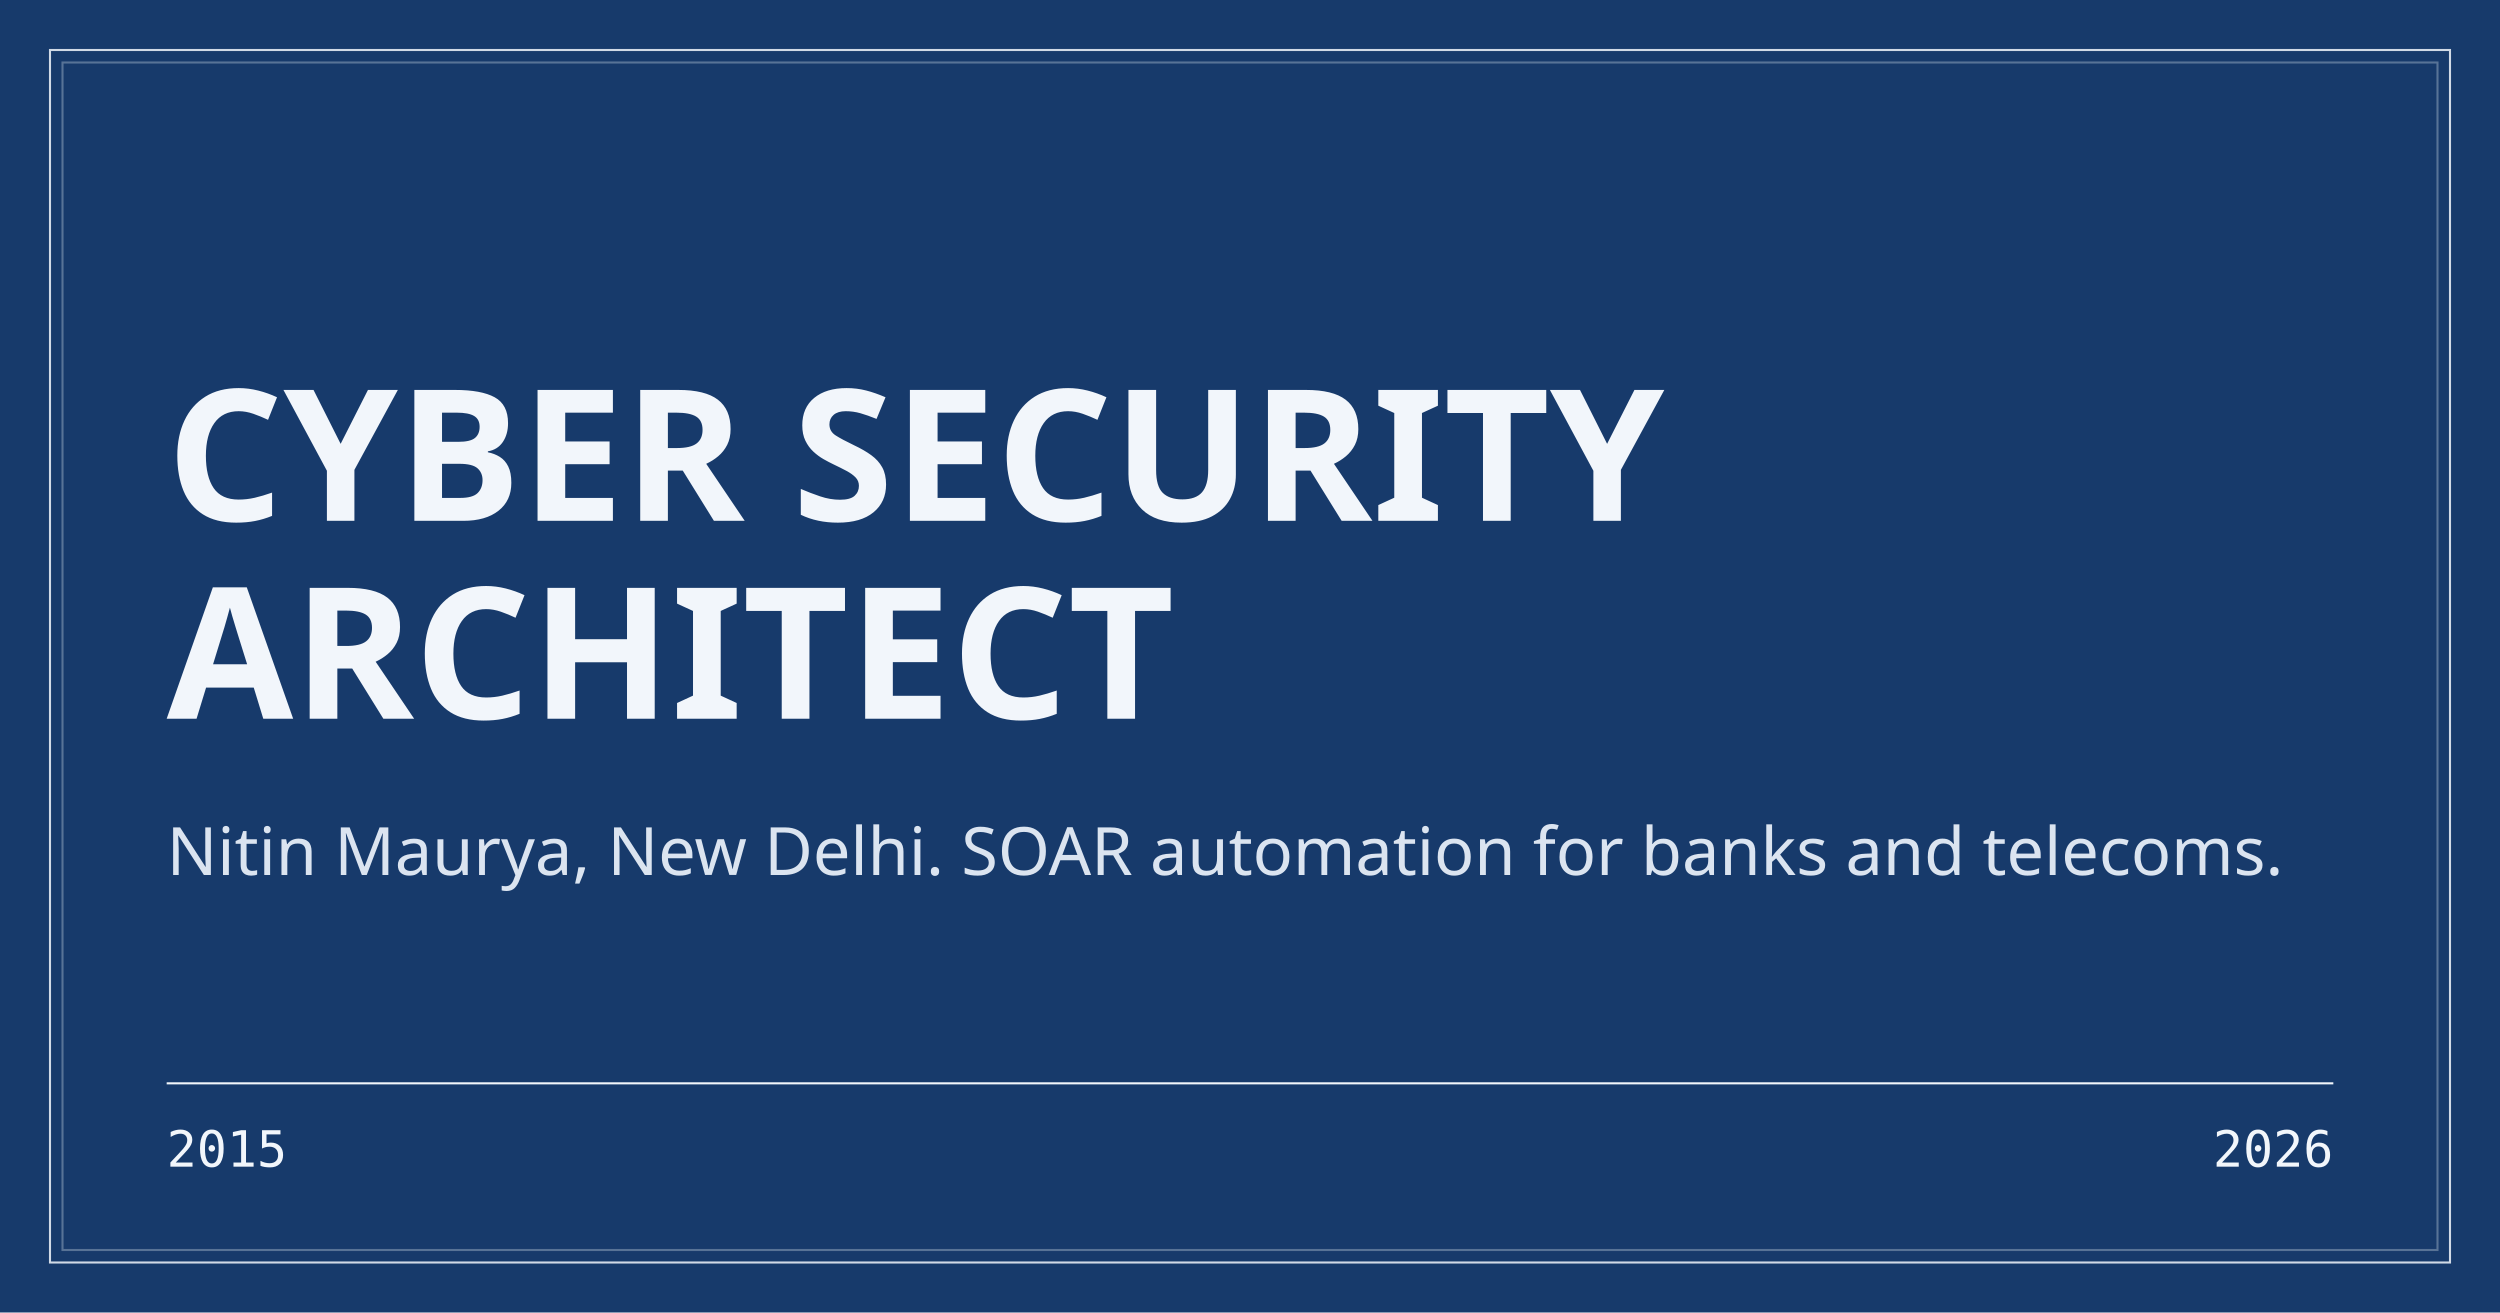
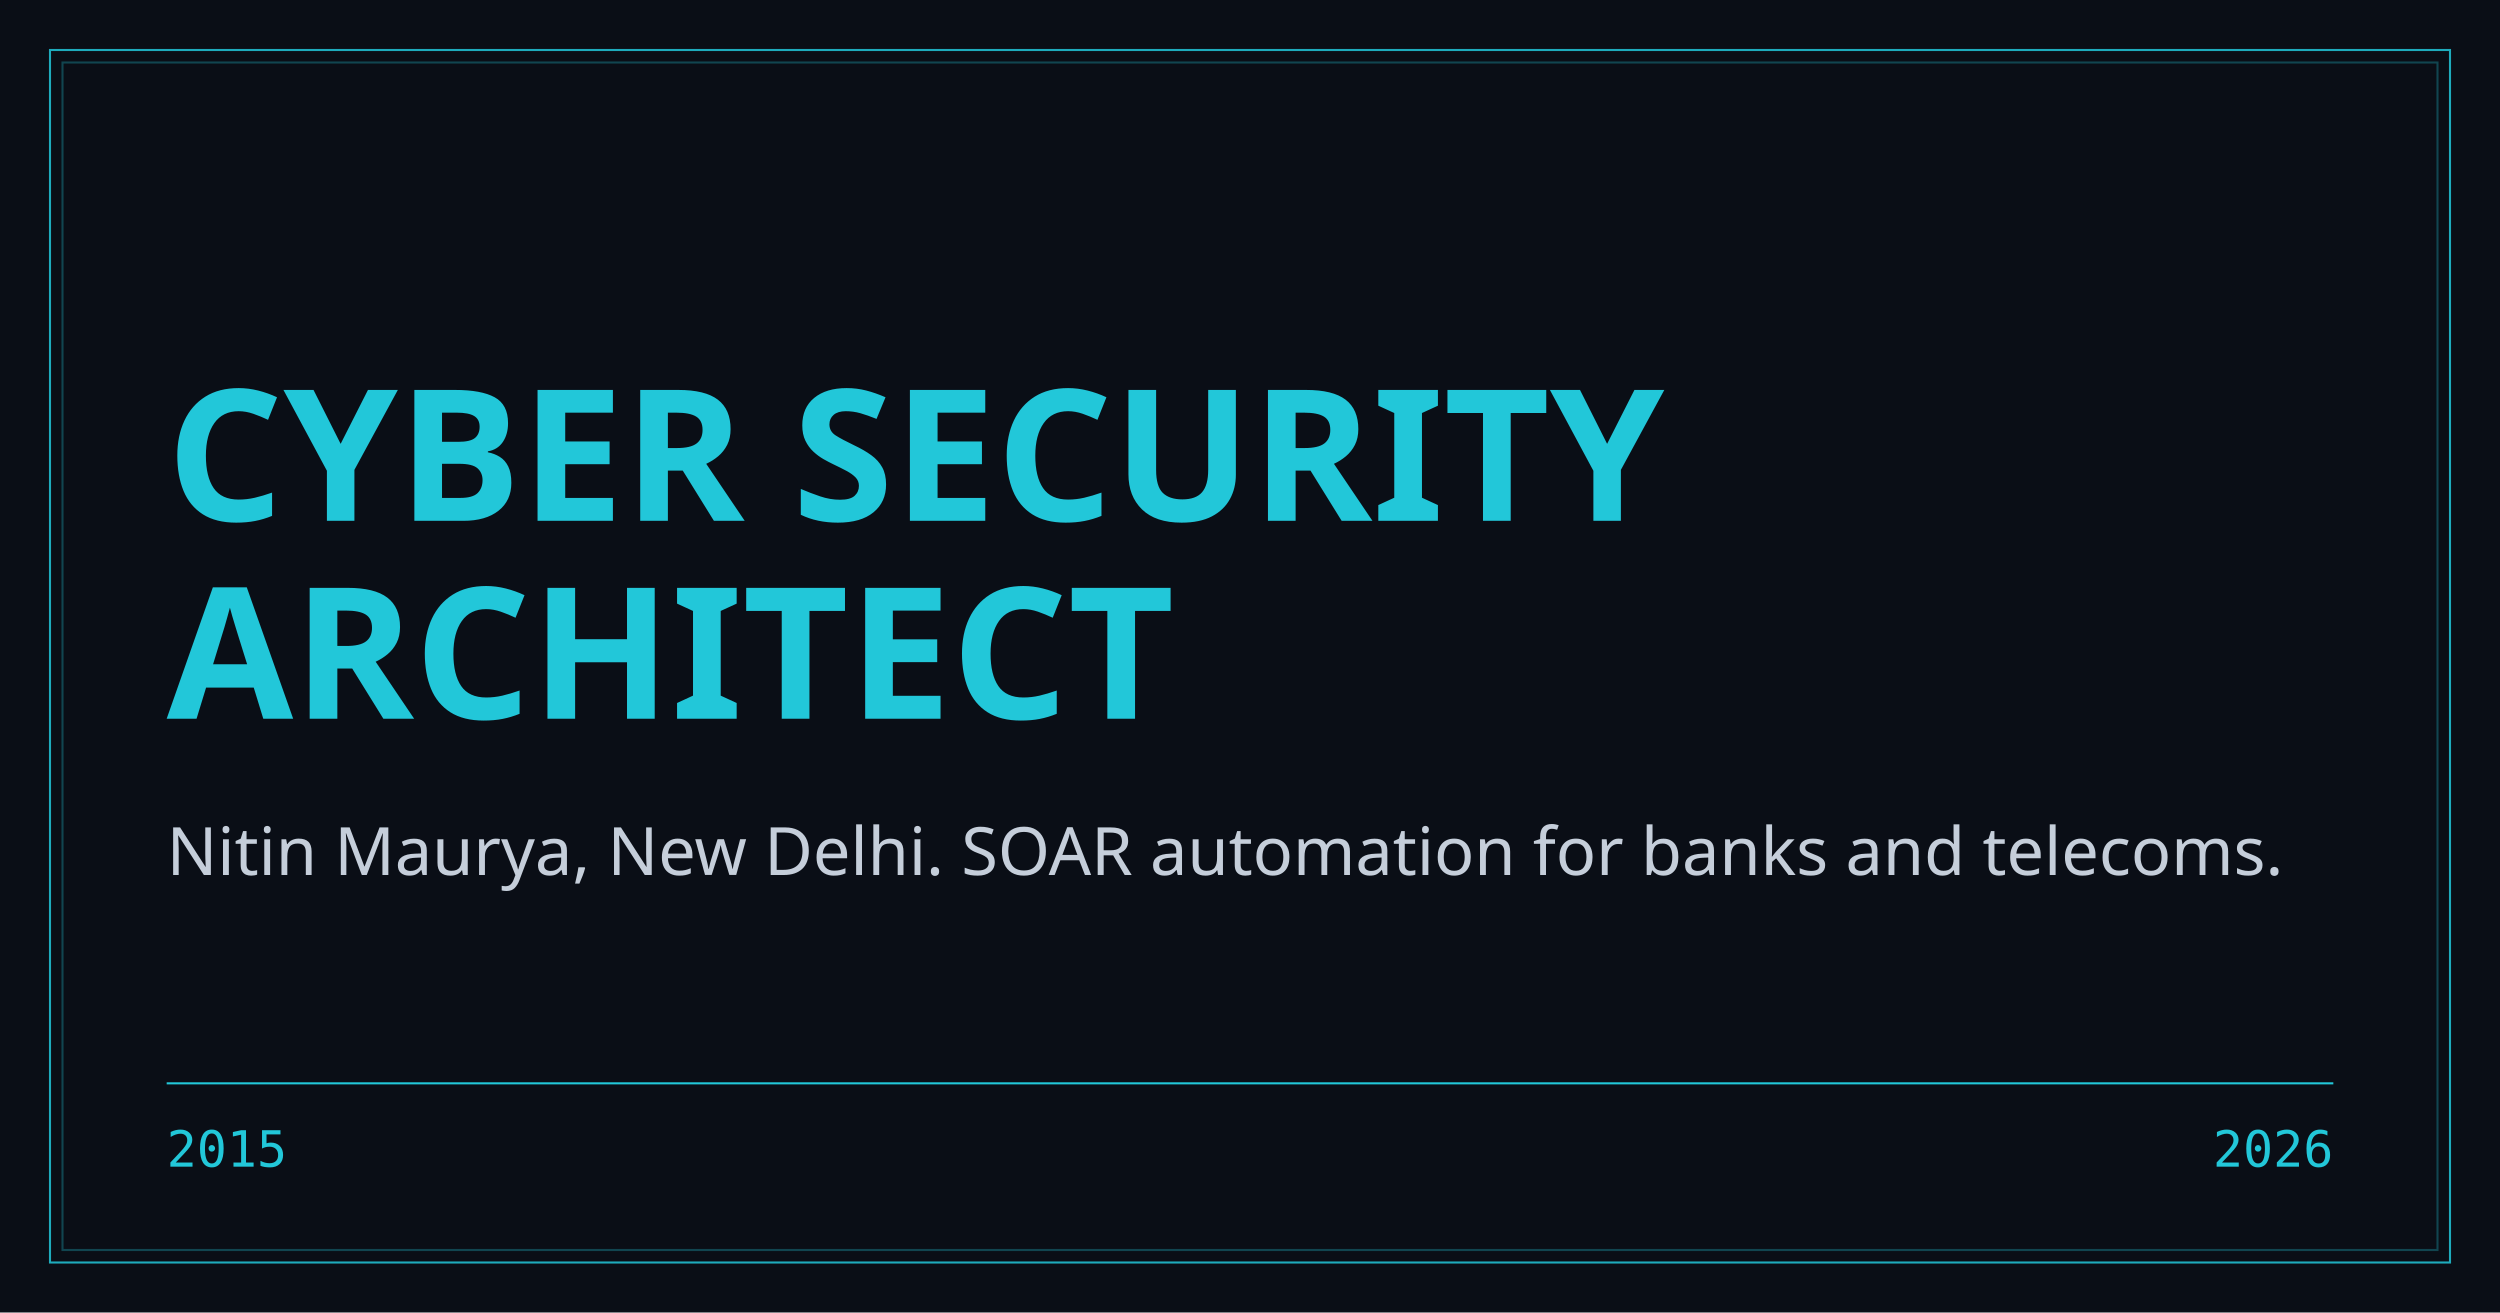
<svg xmlns="http://www.w3.org/2000/svg" viewBox="0 0 1200 630">
-   <rect width="1200" height="630" fill="#173a6b" />
-   <rect x="24" y="24" width="1152" height="582" fill="none" stroke="#f2f6fb" stroke-opacity=".85" />
-   <rect x="30" y="30" width="1140" height="570" fill="none" stroke="#f2f6fb" stroke-opacity=".3" />
-   <text x="80" y="250" font-family="sans-serif" font-weight="700" font-size="88" fill="#f2f6fb">CYBER SECURITY</text>
-   <text x="80" y="345" font-family="sans-serif" font-weight="700" font-size="88" fill="#f2f6fb">ARCHITECT</text>
-   <text x="80" y="420" font-family="sans-serif" font-size="32" fill="#dbe4f0">Nitin Maurya, New Delhi. SOAR automation for banks and telecoms.</text>
-   <line x1="80" y1="520" x2="1120" y2="520" stroke="#f2f6fb" />
-   <text x="80" y="560" font-family="monospace" font-size="24" fill="#f2f6fb">2015</text>
-   <text x="1120" y="560" font-family="monospace" font-size="24" fill="#f2f6fb" text-anchor="end">2026</text>
+   <rect width="1200" height="630" fill="#0A0E16" />
+   <rect x="24" y="24" width="1152" height="582" fill="none" stroke="#22C7D9" stroke-opacity=".85" />
+   <rect x="30" y="30" width="1140" height="570" fill="none" stroke="#22C7D9" stroke-opacity=".3" />
+   <text x="80" y="250" font-family="sans-serif" font-weight="700" font-size="88" fill="#22C7D9">CYBER SECURITY</text>
+   <text x="80" y="345" font-family="sans-serif" font-weight="700" font-size="88" fill="#22C7D9">ARCHITECT</text>
+   <text x="80" y="420" font-family="sans-serif" font-size="32" fill="#C5CEDA">Nitin Maurya, New Delhi. SOAR automation for banks and telecoms.</text>
+   <line x1="80" y1="520" x2="1120" y2="520" stroke="#22C7D9" />
+   <text x="80" y="560" font-family="monospace" font-size="24" fill="#22C7D9">2015</text>
+   <text x="1120" y="560" font-family="monospace" font-size="24" fill="#22C7D9" text-anchor="end">2026</text>
</svg>
